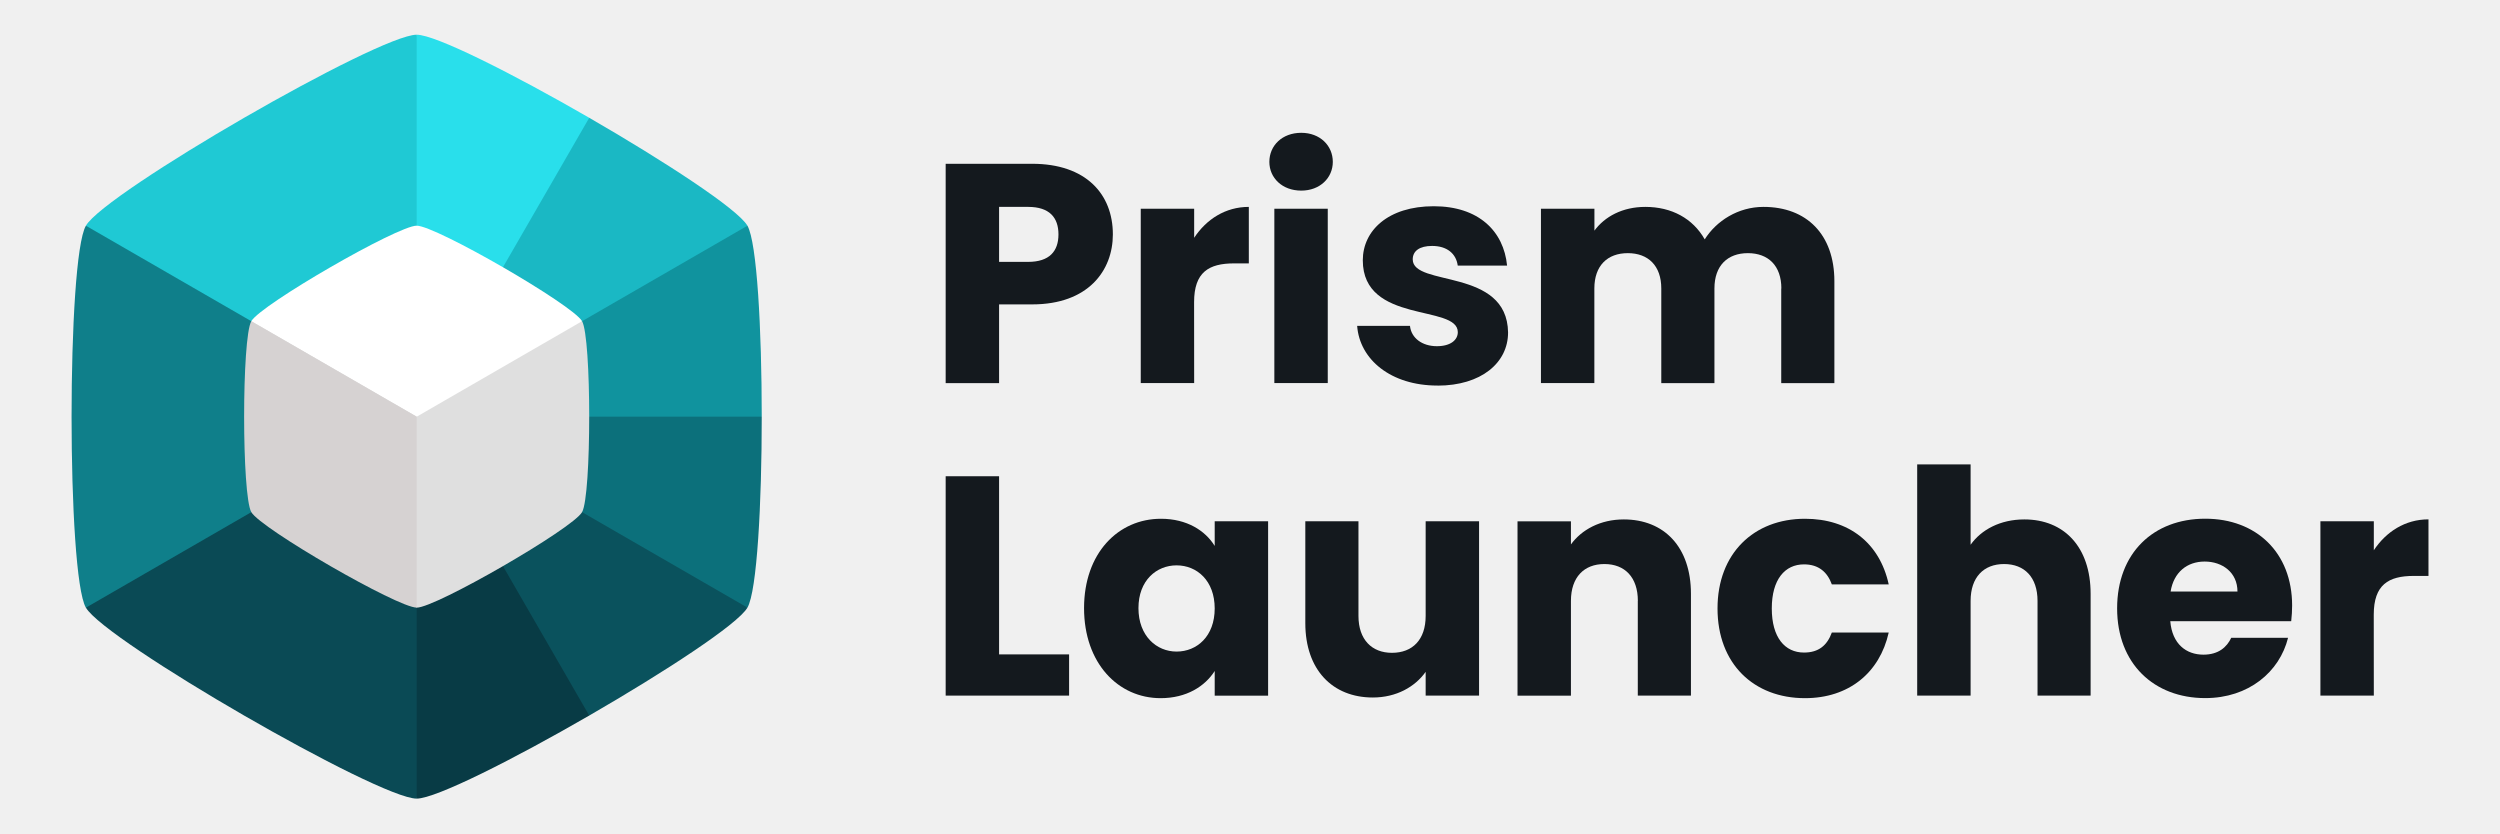
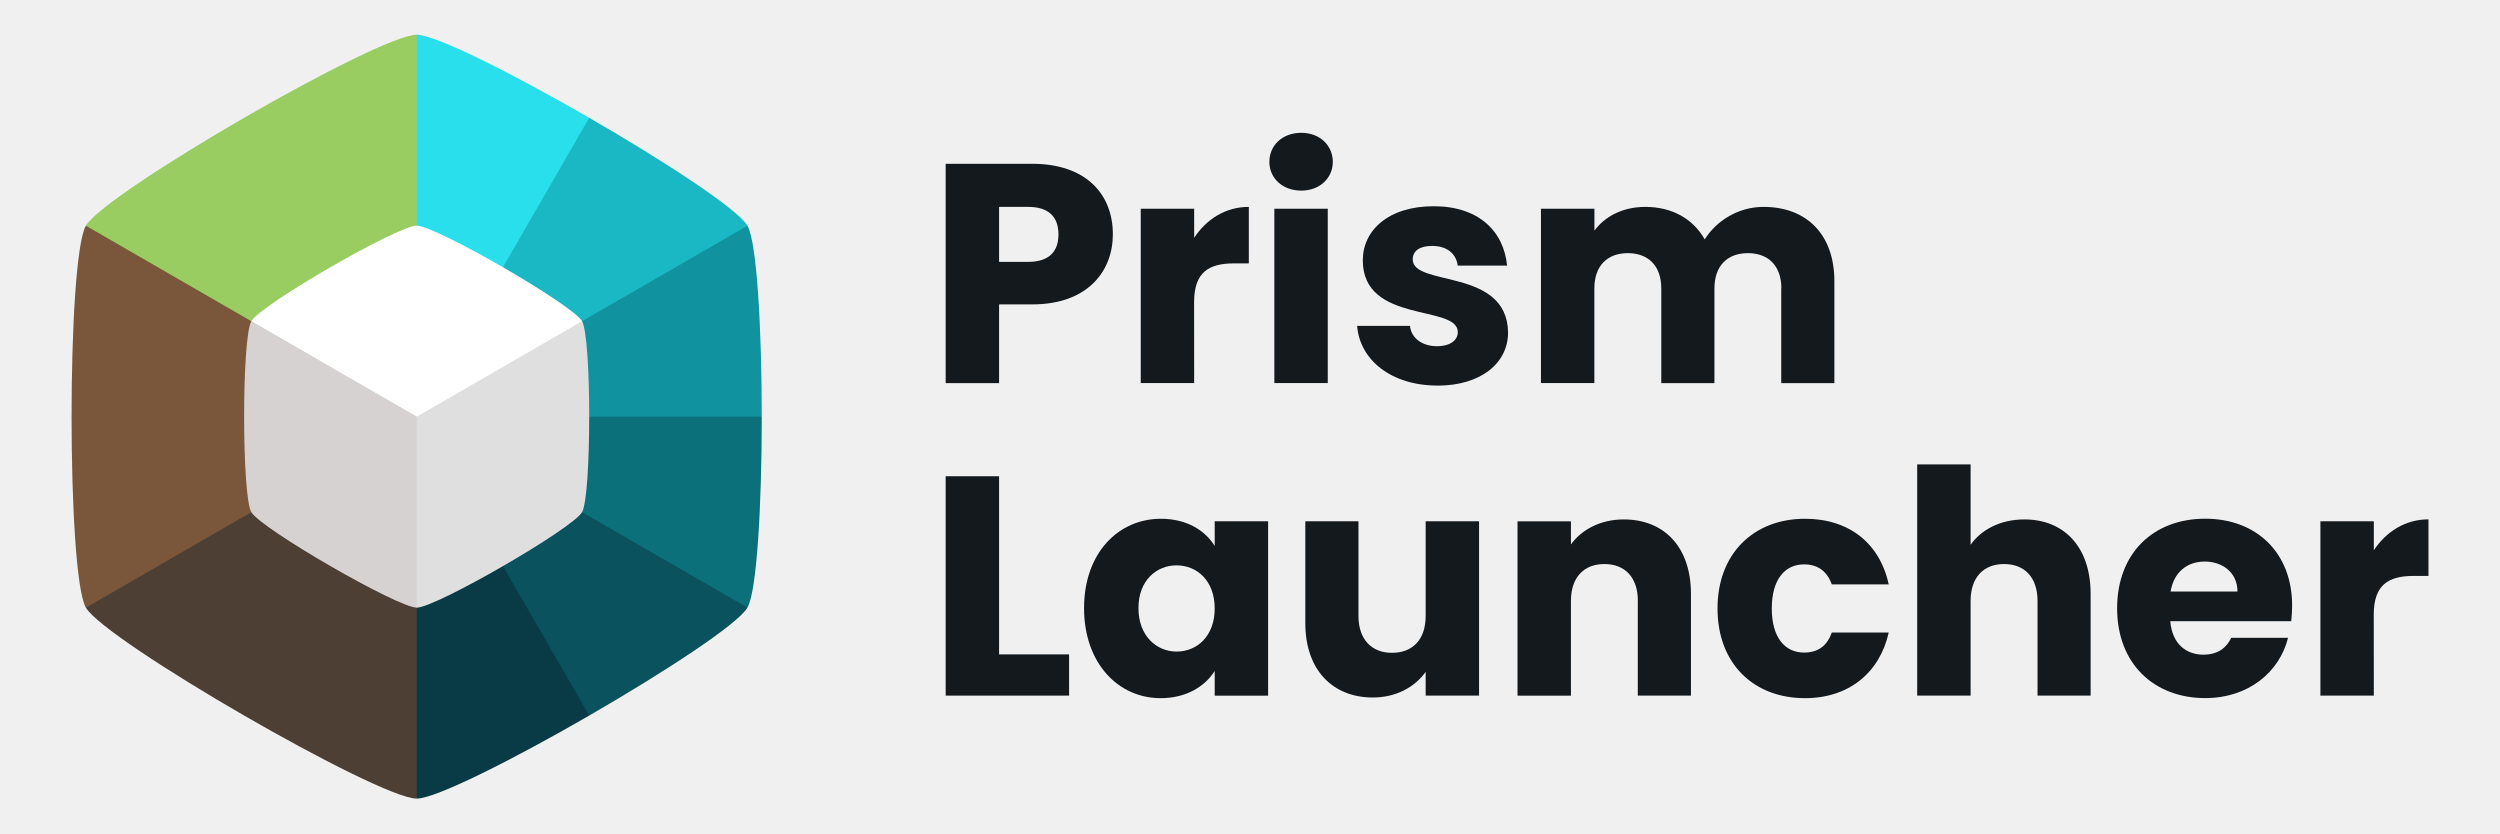
<svg xmlns="http://www.w3.org/2000/svg" width="144" height="48" viewBox="0 0 38.1 12.7" version="1.1" id="svg3606">
  <defs id="defs3603" />
  <g id="layer1">
    <g id="g531" transform="matrix(0.1353646,0,0,0.1353646,15.30158,0.5291666)" />
    <g id="g397">
-       <path style="fill:#1fc9d4;fill-opacity:1;stroke-width:0.265" d="M 6.35,6.35 Z" id="path7899" />
+       <path style="fill:#99cd61;fill-opacity:1;stroke-width:0.265" d="M 6.35,6.35 Z" id="path7899" />
      <path id="path3228" style="fill:#29dfeb;fill-opacity:1;stroke-width:0.265" d="M 6.35,0.529 3.829,4.895 6.35,6.35 8.87,4.895 8.98,1.795 C 7.829,1.131 6.641,0.529 6.35,0.529 Z" />
      <path id="path2659" style="fill:#1ab8c4;fill-opacity:1;stroke-width:0.265" d="M 8.98,1.795 6.35,6.35 8.87,7.805 11.391,3.44 C 11.246,3.188 10.131,2.46 8.98,1.795 Z" />
      <path id="path2708" style="fill:#10939e;fill-opacity:1;stroke-width:0.265" d="M 11.391,3.44 6.35,6.35 8.87,7.805 11.609,6.35 c 0,-1.329 -0.073,-2.658 -0.218,-2.91 z" />
      <path id="path1737" style="fill:#0c707b;fill-opacity:1;stroke-width:0.265" d="m 6.35,6.35 v 2.91 h 5.041 C 11.537,9.008 11.609,7.679 11.609,6.35 Z" />
      <path id="path2937" style="fill:#0a525d;fill-opacity:1;stroke-width:0.265" d="M 6.35,6.35 V 9.26 L 8.98,10.905 C 10.131,10.24 11.246,9.512 11.391,9.26 Z" />
      <path id="path3117" style="fill:#083b45;fill-opacity:1;stroke-width:0.265" d="M 6.35,6.35 3.829,7.805 6.35,12.171 c 0.291,0 1.479,-0.601 2.63,-1.266 z" />
-       <path id="path2010" style="fill:#0a4a55;fill-opacity:1;stroke-width:0.265" d="M 3.829,4.895 1.309,9.26 C 1.6,9.765 5.768,12.171 6.35,12.171 V 6.35 Z" />
-       <path id="path1744" style="fill:#0f7f8a;fill-opacity:1;stroke-width:0.265" d="m 1.309,3.44 c -0.291,0.504 -0.291,5.317 0,5.821 L 6.35,6.35 V 3.44 Z" />
-       <path id="path1739" style="fill:#1fc9d4;fill-opacity:1;stroke-width:0.265" d="M 6.35,0.529 C 5.768,0.529 1.6,2.935 1.309,3.44 L 6.35,6.35 Z" />
+       <path id="path2010" style="fill:#4d3f33;fill-opacity:1;stroke-width:0.265" d="M 3.829,4.895 1.309,9.26 C 1.6,9.765 5.768,12.171 6.35,12.171 V 6.35 Z" />
+       <path id="path1744" style="fill:#7a573b;fill-opacity:1;stroke-width:0.265" d="m 1.309,3.44 c -0.291,0.504 -0.291,5.317 0,5.821 L 6.35,6.35 V 3.44 Z" />
+       <path id="path1739" style="fill:#99cd61;fill-opacity:1;stroke-width:0.265" d="M 6.35,0.529 C 5.768,0.529 1.6,2.935 1.309,3.44 L 6.35,6.35 Z" />
      <g id="g379">
        <g id="g1657" transform="matrix(0.8799999,0,0,0.8799999,-10.90649,-1.242093)">
          <g id="g7651" transform="translate(13.25996,2.277589)">
            <path id="path6659" style="fill:#ffffff;stroke-width:0.265" d="m 6.35,2.939 c -0.341,0 -2.783,1.41 -2.953,1.705 L 6.35,9.76 9.304,4.645 C 9.133,4.349 6.691,2.939 6.35,2.939 Z" transform="matrix(0.9697482,0,0,0.9697482,0.1920988,0.1920979)" />
          </g>
          <path id="path461" style="fill:#dfdfdf;fill-opacity:1;stroke-width:0.265" d="m 16.746,6.974 2.864,4.961 c 0.331,0 2.699,-1.367 2.864,-1.654 0.165,-0.286 0.165,-3.021 0,-3.307 l -2.864,1.654 z" />
        </g>
        <path id="path5065" style="fill:#d6d2d2;fill-opacity:1;stroke-width:0.265" d="m 3.83,4.895 c -0.146,0.252 -0.146,2.658 0,2.91 0.146,0.252 2.229,1.455 2.52,1.455 V 6.35 Z" />
      </g>
    </g>
    <g aria-label="Prism Launcher" id="text637" style="font-weight:bold;font-size:4.763px;line-height:1;font-family:poppins;-inkscape-font-specification:'poppins Bold';stroke-width:0.265">
      <path d="M 15.669,3.991 H 15.226 V 3.153 h 0.443 c 0.324,0 0.462,0.162 0.462,0.419 0,0.257 -0.138,0.419 -0.462,0.419 z m 1.291,-0.419 c 0,-0.614 -0.41,-1.076 -1.229,-1.076 h -1.319 v 3.343 h 0.814 V 4.639 h 0.505 c 0.852,0 1.229,-0.514 1.229,-1.067 z" style="fill:#14191e" id="path419" />
      <path d="m 18.198,4.605 c 0,-0.457 0.224,-0.591 0.61,-0.591 h 0.224 V 3.153 c -0.357,0 -0.648,0.19 -0.833,0.471 V 3.181 h -0.814 v 2.657 h 0.814 z" style="fill:#14191e" id="path421" />
      <path d="m 19.421,3.181 v 2.657 h 0.814 V 3.181 Z m 0.41,-0.276 c 0.286,0 0.481,-0.195 0.481,-0.438 0,-0.248 -0.195,-0.443 -0.481,-0.443 -0.291,0 -0.486,0.195 -0.486,0.443 0,0.243 0.195,0.438 0.486,0.438 z" style="fill:#14191e" id="path423" />
      <path d="m 21.907,5.877 c 0.667,0 1.076,-0.348 1.076,-0.81 -0.014,-0.991 -1.453,-0.691 -1.453,-1.114 0,-0.129 0.105,-0.205 0.295,-0.205 0.229,0 0.367,0.119 0.391,0.3 h 0.752 C 22.917,3.524 22.536,3.143 21.85,3.143 c -0.695,0 -1.081,0.371 -1.081,0.824 0,0.976 1.448,0.667 1.448,1.095 0,0.119 -0.11,0.214 -0.319,0.214 -0.224,0 -0.391,-0.124 -0.41,-0.31 h -0.805 c 0.038,0.514 0.514,0.91 1.224,0.91 z" style="fill:#14191e" id="path425" />
      <path d="m 27.146,4.396 v 1.443 h 0.81 V 4.286 c 0,-0.714 -0.424,-1.133 -1.081,-1.133 -0.386,0 -0.719,0.214 -0.895,0.495 -0.181,-0.319 -0.505,-0.495 -0.905,-0.495 -0.348,0 -0.619,0.148 -0.776,0.362 V 3.181 H 23.484 v 2.657 h 0.814 V 4.396 c 0,-0.348 0.2,-0.538 0.51,-0.538 0.31,0 0.51,0.191 0.51,0.538 v 1.443 h 0.81 V 4.396 c 0,-0.348 0.2,-0.538 0.51,-0.538 0.31,0 0.51,0.191 0.51,0.538 z" style="fill:#14191e" id="path427" />
      <path d="m 15.226,7.258 h -0.814 v 3.343 h 1.881 V 9.973 h -1.067 z" style="fill:#14191e" id="path429" />
      <path d="m 16.521,9.268 c 0,0.838 0.519,1.372 1.167,1.372 0.395,0 0.676,-0.181 0.824,-0.414 v 0.376 h 0.814 V 7.944 h -0.814 v 0.376 c -0.143,-0.233 -0.424,-0.414 -0.819,-0.414 -0.652,0 -1.172,0.524 -1.172,1.362 z m 1.991,0.005 c 0,0.424 -0.271,0.657 -0.581,0.657 -0.305,0 -0.581,-0.238 -0.581,-0.662 0,-0.424 0.276,-0.652 0.581,-0.652 0.31,0 0.581,0.233 0.581,0.657 z" style="fill:#14191e" id="path431" />
      <path d="M 22.541,10.601 V 7.944 h -0.814 v 1.443 c 0,0.362 -0.2,0.562 -0.514,0.562 -0.305,0 -0.51,-0.2 -0.51,-0.562 V 7.944 h -0.81 v 1.553 c 0,0.71 0.414,1.133 1.029,1.133 0.357,0 0.643,-0.162 0.805,-0.391 v 0.362 z" style="fill:#14191e" id="path433" />
      <path d="m 24.96,9.158 v 1.443 h 0.81 V 9.049 c 0,-0.714 -0.41,-1.133 -1.024,-1.133 -0.357,0 -0.643,0.157 -0.805,0.381 v -0.352 h -0.814 v 2.657 h 0.814 V 9.158 c 0,-0.362 0.2,-0.562 0.51,-0.562 0.31,0 0.51,0.2 0.51,0.562 z" style="fill:#14191e" id="path435" />
      <path d="m 26.175,9.273 c 0,0.843 0.552,1.367 1.333,1.367 0.667,0 1.138,-0.386 1.276,-1 h -0.867 c -0.071,0.195 -0.2,0.305 -0.424,0.305 -0.291,0 -0.491,-0.229 -0.491,-0.672 0,-0.443 0.2,-0.672 0.491,-0.672 0.224,0 0.357,0.119 0.424,0.305 h 0.867 c -0.138,-0.633 -0.61,-1 -1.276,-1 -0.781,0 -1.333,0.529 -1.333,1.367 z" style="fill:#14191e" id="path437" />
      <path d="M 29.218,7.077 V 10.601 H 30.032 V 9.158 c 0,-0.362 0.2,-0.562 0.51,-0.562 0.31,0 0.51,0.2 0.51,0.562 V 10.601 H 31.861 V 9.049 c 0,-0.714 -0.405,-1.133 -1.01,-1.133 -0.367,0 -0.657,0.157 -0.819,0.386 V 7.077 Z" style="fill:#14191e" id="path439" />
      <path d="m 33.599,8.558 c 0.271,0 0.5,0.167 0.5,0.457 H 33.08 c 0.048,-0.295 0.252,-0.457 0.519,-0.457 z m 1.272,1.162 h -0.867 c -0.067,0.143 -0.195,0.257 -0.424,0.257 -0.262,0 -0.476,-0.162 -0.505,-0.51 h 1.843 c 0.009,-0.081 0.014,-0.162 0.014,-0.238 0,-0.81 -0.548,-1.324 -1.324,-1.324 -0.791,0 -1.343,0.524 -1.343,1.367 0,0.843 0.562,1.367 1.343,1.367 0.662,0 1.133,-0.4 1.262,-0.919 z" style="fill:#14191e" id="path441" />
      <path d="m 36.176,9.368 c 0,-0.457 0.224,-0.591 0.61,-0.591 h 0.224 V 7.915 c -0.357,0 -0.648,0.191 -0.833,0.471 V 7.944 h -0.814 v 2.657 h 0.814 z" style="fill:#14191e" id="path443" />
    </g>
  </g>
</svg>
